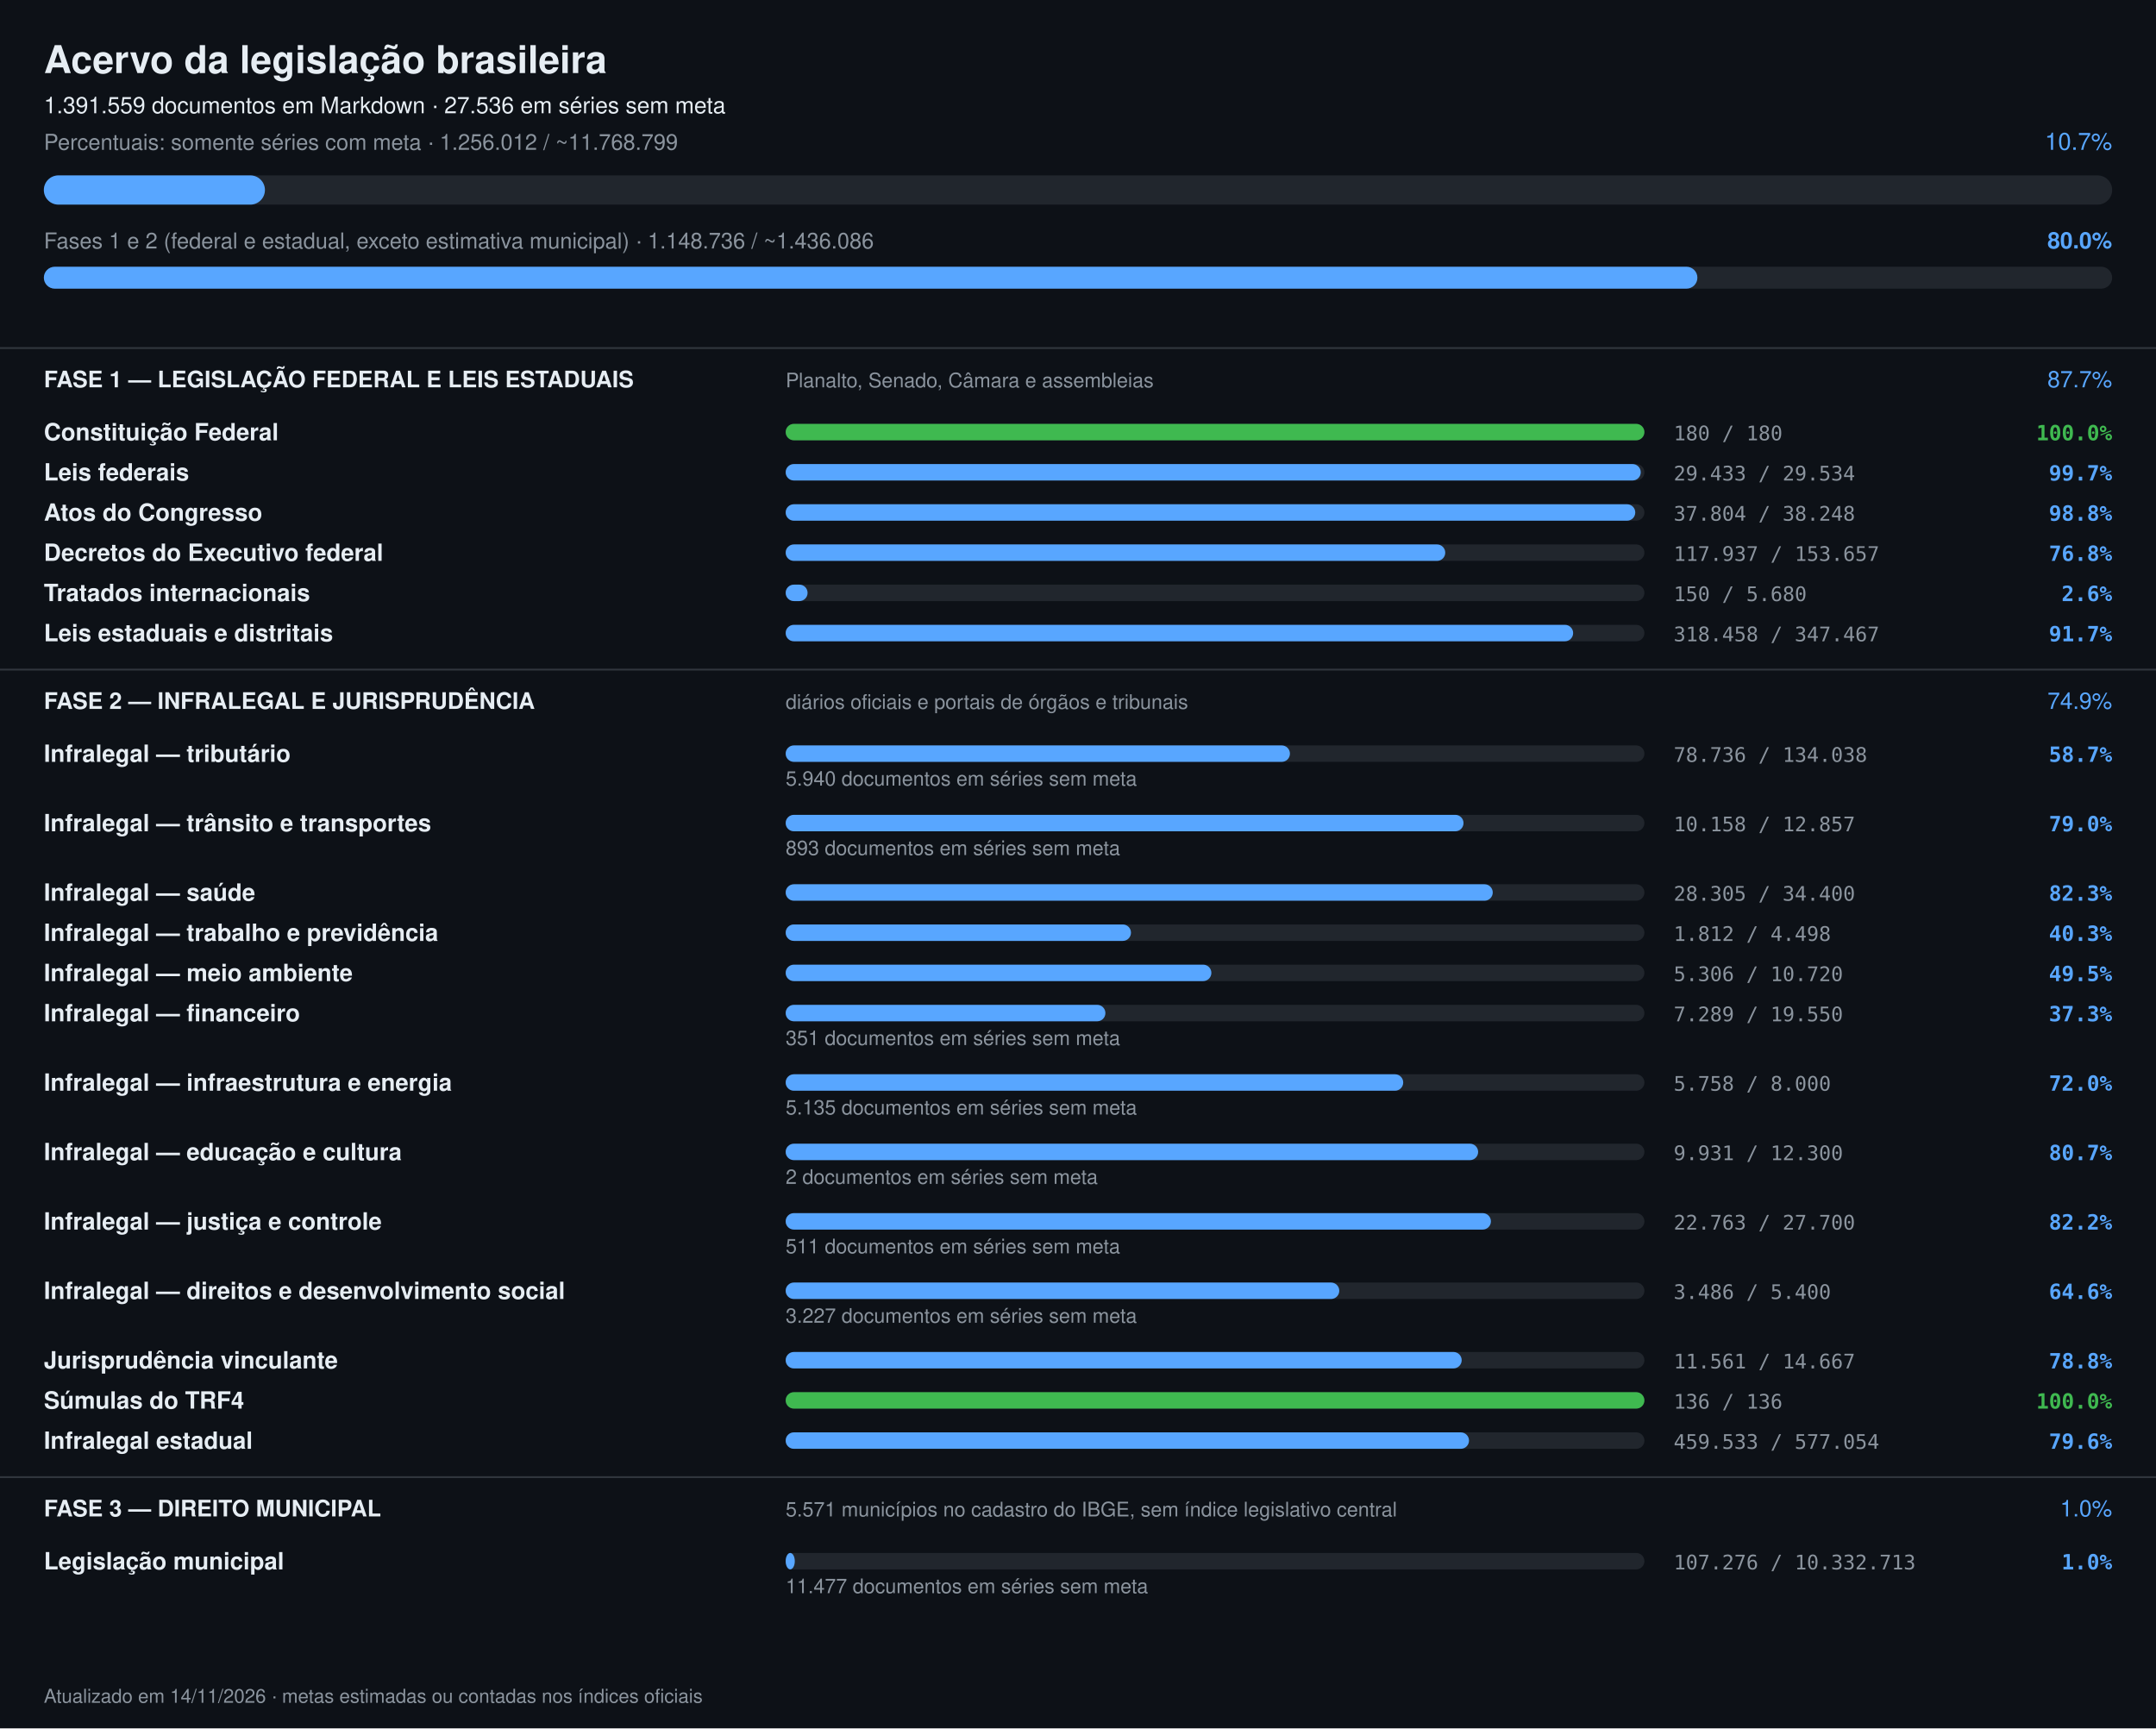
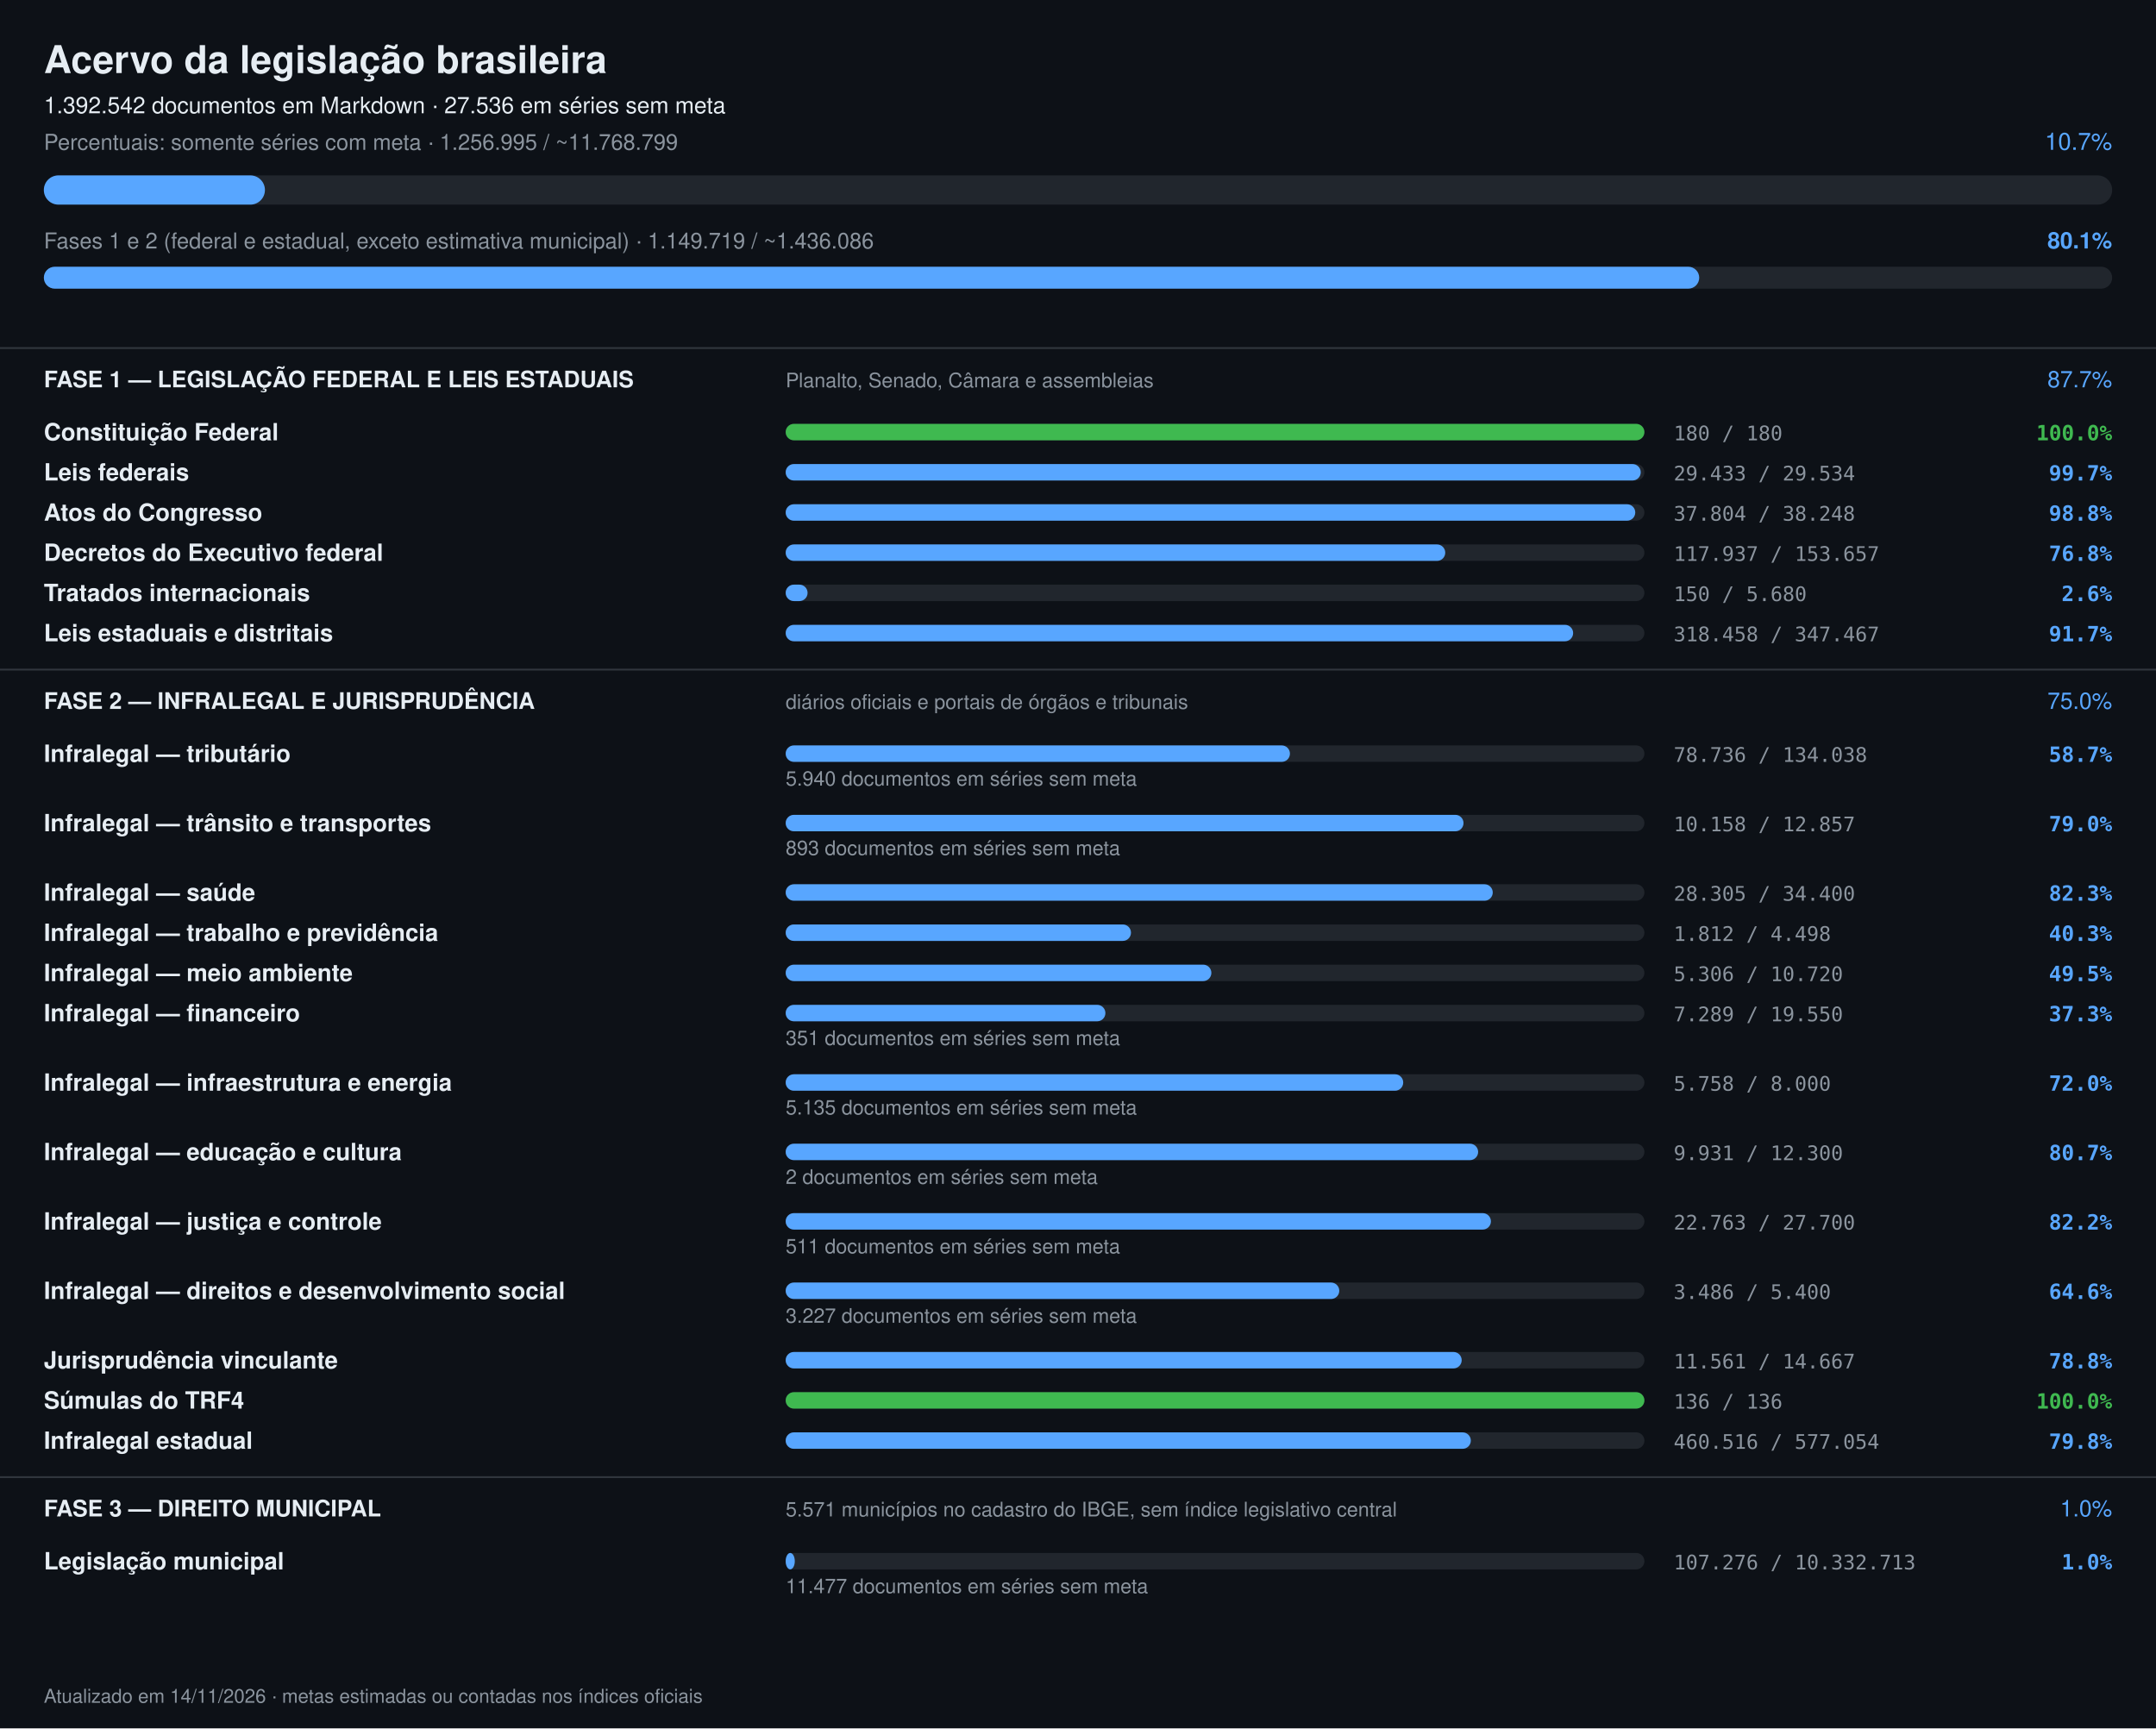
<svg xmlns="http://www.w3.org/2000/svg" width="1180" height="946" viewBox="0 0 1180 946" font-family="-apple-system,Segoe UI,Helvetica,Arial,sans-serif">
  <rect width="1180" height="946" fill="#0d1117" />
  <text x="24" y="40" font-size="21" font-weight="700" fill="#e6edf3">Acervo da legislação brasileira</text>
-   <text x="24" y="62" font-size="12.5" fill="#e6edf3">1.391.559 documentos em Markdown · 27.536 em séries sem meta</text>
-   <text x="24" y="82" font-size="12" fill="#8b949e">Percentuais: somente séries com meta · 1.256.012 / ~11.768.799</text>
+   <text x="24" y="62" font-size="12.5" fill="#e6edf3">1.392.542 documentos em Markdown · 27.536 em séries sem meta</text>
+   <text x="24" y="82" font-size="12" fill="#8b949e">Percentuais: somente séries com meta · 1.256.995 / ~11.768.799</text>
  <text x="1156" y="82" font-size="13" text-anchor="end" fill="#58a6ff">10.7%</text>
  <rect x="24" y="96" width="1132" height="16" rx="8" fill="#21262d" />
  <rect x="24" y="96" width="121" height="16" rx="8" fill="#58a6ff" />
-   <text x="24" y="136" font-size="12" fill="#8b949e">Fases 1 e 2 (federal e estadual, exceto estimativa municipal) · 1.148.736 / ~1.436.086</text>
-   <text x="1156" y="136" font-size="12.5" font-weight="600" text-anchor="end" fill="#58a6ff">80.0%</text>
+   <text x="24" y="136" font-size="12" fill="#8b949e">Fases 1 e 2 (federal e estadual, exceto estimativa municipal) · 1.149.719 / ~1.436.086</text>
+   <text x="1156" y="136" font-size="12.5" font-weight="600" text-anchor="end" fill="#58a6ff">80.1%</text>
  <rect x="24" y="146" width="1132" height="12" rx="6" fill="#21262d" />
-   <rect x="24" y="146" width="905" height="12" rx="6" fill="#58a6ff" />
+   <rect x="24" y="146" width="906" height="12" rx="6" fill="#58a6ff" />
  <rect x="0" y="190" width="1180" height="1" fill="#30363d" />
  <text x="24" y="212" font-size="12.5" font-weight="700" fill="#e6edf3">FASE 1 — LEGISLAÇÃO FEDERAL E LEIS ESTADUAIS</text>
  <text x="430" y="212" font-size="11" fill="#8b949e">Planalto, Senado, Câmara e assembleias</text>
  <text x="1156" y="212" font-size="12.5" text-anchor="end" fill="#58a6ff">87.7%</text>
  <text x="24" y="241" font-size="13" font-weight="600" fill="#e6edf3">Constituição Federal</text>
  <rect x="430" y="232" width="470" height="9" rx="4.5" fill="#21262d" />
  <rect x="430" y="232" width="470" height="9" rx="4.5" fill="#3fb950" />
  <text x="916" y="241" font-size="11" fill="#8b949e" font-family="ui-monospace,monospace">180 / 180</text>
  <text x="1156" y="241" font-size="11.5" text-anchor="end" font-weight="600" fill="#3fb950" font-family="ui-monospace,monospace">100.0%</text>
  <text x="24" y="263" font-size="13" font-weight="600" fill="#e6edf3">Leis federais</text>
  <rect x="430" y="254" width="470" height="9" rx="4.5" fill="#21262d" />
  <rect x="430" y="254" width="468" height="9" rx="4.5" fill="#58a6ff" />
  <text x="916" y="263" font-size="11" fill="#8b949e" font-family="ui-monospace,monospace">29.433 / 29.534</text>
  <text x="1156" y="263" font-size="11.5" text-anchor="end" font-weight="600" fill="#58a6ff" font-family="ui-monospace,monospace">99.7%</text>
  <text x="24" y="285" font-size="13" font-weight="600" fill="#e6edf3">Atos do Congresso</text>
  <rect x="430" y="276" width="470" height="9" rx="4.5" fill="#21262d" />
  <rect x="430" y="276" width="465" height="9" rx="4.5" fill="#58a6ff" />
  <text x="916" y="285" font-size="11" fill="#8b949e" font-family="ui-monospace,monospace">37.804 / 38.248</text>
  <text x="1156" y="285" font-size="11.5" text-anchor="end" font-weight="600" fill="#58a6ff" font-family="ui-monospace,monospace">98.8%</text>
  <text x="24" y="307" font-size="13" font-weight="600" fill="#e6edf3">Decretos do Executivo federal</text>
  <rect x="430" y="298" width="470" height="9" rx="4.5" fill="#21262d" />
  <rect x="430" y="298" width="361" height="9" rx="4.5" fill="#58a6ff" />
  <text x="916" y="307" font-size="11" fill="#8b949e" font-family="ui-monospace,monospace">117.937 / 153.657</text>
  <text x="1156" y="307" font-size="11.5" text-anchor="end" font-weight="600" fill="#58a6ff" font-family="ui-monospace,monospace">76.8%</text>
  <text x="24" y="329" font-size="13" font-weight="600" fill="#e6edf3">Tratados internacionais</text>
  <rect x="430" y="320" width="470" height="9" rx="4.5" fill="#21262d" />
  <rect x="430" y="320" width="12" height="9" rx="4.5" fill="#58a6ff" />
  <text x="916" y="329" font-size="11" fill="#8b949e" font-family="ui-monospace,monospace">150 / 5.680</text>
  <text x="1156" y="329" font-size="11.5" text-anchor="end" font-weight="600" fill="#58a6ff" font-family="ui-monospace,monospace">2.6%</text>
  <text x="24" y="351" font-size="13" font-weight="600" fill="#e6edf3">Leis estaduais e distritais</text>
  <rect x="430" y="342" width="470" height="9" rx="4.5" fill="#21262d" />
  <rect x="430" y="342" width="431" height="9" rx="4.5" fill="#58a6ff" />
  <text x="916" y="351" font-size="11" fill="#8b949e" font-family="ui-monospace,monospace">318.458 / 347.467</text>
  <text x="1156" y="351" font-size="11.5" text-anchor="end" font-weight="600" fill="#58a6ff" font-family="ui-monospace,monospace">91.7%</text>
  <rect x="0" y="366" width="1180" height="1" fill="#30363d" />
  <text x="24" y="388" font-size="12.5" font-weight="700" fill="#e6edf3">FASE 2 — INFRALEGAL E JURISPRUDÊNCIA</text>
  <text x="430" y="388" font-size="11" fill="#8b949e">diários oficiais e portais de órgãos e tribunais</text>
-   <text x="1156" y="388" font-size="12.5" text-anchor="end" fill="#58a6ff">74.9%</text>
+   <text x="1156" y="388" font-size="12.5" text-anchor="end" fill="#58a6ff">75.0%</text>
  <text x="24" y="417" font-size="13" font-weight="600" fill="#e6edf3">Infralegal — tributário</text>
  <rect x="430" y="408" width="470" height="9" rx="4.5" fill="#21262d" />
  <rect x="430" y="408" width="276" height="9" rx="4.5" fill="#58a6ff" />
  <text x="916" y="417" font-size="11" fill="#8b949e" font-family="ui-monospace,monospace">78.736 / 134.038</text>
  <text x="1156" y="417" font-size="11.5" text-anchor="end" font-weight="600" fill="#58a6ff" font-family="ui-monospace,monospace">58.7%</text>
  <text x="430" y="430" font-size="11" fill="#8b949e">5.940 documentos em séries sem meta</text>
  <text x="24" y="455" font-size="13" font-weight="600" fill="#e6edf3">Infralegal — trânsito e transportes</text>
  <rect x="430" y="446" width="470" height="9" rx="4.5" fill="#21262d" />
  <rect x="430" y="446" width="371" height="9" rx="4.5" fill="#58a6ff" />
  <text x="916" y="455" font-size="11" fill="#8b949e" font-family="ui-monospace,monospace">10.158 / 12.857</text>
  <text x="1156" y="455" font-size="11.5" text-anchor="end" font-weight="600" fill="#58a6ff" font-family="ui-monospace,monospace">79.0%</text>
  <text x="430" y="468" font-size="11" fill="#8b949e">893 documentos em séries sem meta</text>
  <text x="24" y="493" font-size="13" font-weight="600" fill="#e6edf3">Infralegal — saúde</text>
  <rect x="430" y="484" width="470" height="9" rx="4.5" fill="#21262d" />
  <rect x="430" y="484" width="387" height="9" rx="4.5" fill="#58a6ff" />
  <text x="916" y="493" font-size="11" fill="#8b949e" font-family="ui-monospace,monospace">28.305 / 34.400</text>
  <text x="1156" y="493" font-size="11.5" text-anchor="end" font-weight="600" fill="#58a6ff" font-family="ui-monospace,monospace">82.3%</text>
  <text x="24" y="515" font-size="13" font-weight="600" fill="#e6edf3">Infralegal — trabalho e previdência</text>
  <rect x="430" y="506" width="470" height="9" rx="4.5" fill="#21262d" />
  <rect x="430" y="506" width="189" height="9" rx="4.5" fill="#58a6ff" />
  <text x="916" y="515" font-size="11" fill="#8b949e" font-family="ui-monospace,monospace">1.812 / 4.498</text>
  <text x="1156" y="515" font-size="11.5" text-anchor="end" font-weight="600" fill="#58a6ff" font-family="ui-monospace,monospace">40.3%</text>
  <text x="24" y="537" font-size="13" font-weight="600" fill="#e6edf3">Infralegal — meio ambiente</text>
  <rect x="430" y="528" width="470" height="9" rx="4.5" fill="#21262d" />
  <rect x="430" y="528" width="233" height="9" rx="4.5" fill="#58a6ff" />
  <text x="916" y="537" font-size="11" fill="#8b949e" font-family="ui-monospace,monospace">5.306 / 10.720</text>
  <text x="1156" y="537" font-size="11.5" text-anchor="end" font-weight="600" fill="#58a6ff" font-family="ui-monospace,monospace">49.5%</text>
  <text x="24" y="559" font-size="13" font-weight="600" fill="#e6edf3">Infralegal — financeiro</text>
  <rect x="430" y="550" width="470" height="9" rx="4.5" fill="#21262d" />
  <rect x="430" y="550" width="175" height="9" rx="4.5" fill="#58a6ff" />
  <text x="916" y="559" font-size="11" fill="#8b949e" font-family="ui-monospace,monospace">7.289 / 19.550</text>
  <text x="1156" y="559" font-size="11.5" text-anchor="end" font-weight="600" fill="#58a6ff" font-family="ui-monospace,monospace">37.3%</text>
  <text x="430" y="572" font-size="11" fill="#8b949e">351 documentos em séries sem meta</text>
  <text x="24" y="597" font-size="13" font-weight="600" fill="#e6edf3">Infralegal — infraestrutura e energia</text>
  <rect x="430" y="588" width="470" height="9" rx="4.5" fill="#21262d" />
  <rect x="430" y="588" width="338" height="9" rx="4.5" fill="#58a6ff" />
  <text x="916" y="597" font-size="11" fill="#8b949e" font-family="ui-monospace,monospace">5.758 / 8.000</text>
  <text x="1156" y="597" font-size="11.5" text-anchor="end" font-weight="600" fill="#58a6ff" font-family="ui-monospace,monospace">72.0%</text>
  <text x="430" y="610" font-size="11" fill="#8b949e">5.135 documentos em séries sem meta</text>
  <text x="24" y="635" font-size="13" font-weight="600" fill="#e6edf3">Infralegal — educação e cultura</text>
  <rect x="430" y="626" width="470" height="9" rx="4.5" fill="#21262d" />
  <rect x="430" y="626" width="379" height="9" rx="4.5" fill="#58a6ff" />
  <text x="916" y="635" font-size="11" fill="#8b949e" font-family="ui-monospace,monospace">9.931 / 12.300</text>
  <text x="1156" y="635" font-size="11.5" text-anchor="end" font-weight="600" fill="#58a6ff" font-family="ui-monospace,monospace">80.7%</text>
  <text x="430" y="648" font-size="11" fill="#8b949e">2 documentos em séries sem meta</text>
  <text x="24" y="673" font-size="13" font-weight="600" fill="#e6edf3">Infralegal — justiça e controle</text>
  <rect x="430" y="664" width="470" height="9" rx="4.5" fill="#21262d" />
  <rect x="430" y="664" width="386" height="9" rx="4.5" fill="#58a6ff" />
  <text x="916" y="673" font-size="11" fill="#8b949e" font-family="ui-monospace,monospace">22.763 / 27.700</text>
  <text x="1156" y="673" font-size="11.5" text-anchor="end" font-weight="600" fill="#58a6ff" font-family="ui-monospace,monospace">82.2%</text>
  <text x="430" y="686" font-size="11" fill="#8b949e">511 documentos em séries sem meta</text>
  <text x="24" y="711" font-size="13" font-weight="600" fill="#e6edf3">Infralegal — direitos e desenvolvimento social</text>
  <rect x="430" y="702" width="470" height="9" rx="4.5" fill="#21262d" />
  <rect x="430" y="702" width="303" height="9" rx="4.5" fill="#58a6ff" />
  <text x="916" y="711" font-size="11" fill="#8b949e" font-family="ui-monospace,monospace">3.486 / 5.400</text>
  <text x="1156" y="711" font-size="11.5" text-anchor="end" font-weight="600" fill="#58a6ff" font-family="ui-monospace,monospace">64.6%</text>
  <text x="430" y="724" font-size="11" fill="#8b949e">3.227 documentos em séries sem meta</text>
  <text x="24" y="749" font-size="13" font-weight="600" fill="#e6edf3">Jurisprudência vinculante</text>
  <rect x="430" y="740" width="470" height="9" rx="4.5" fill="#21262d" />
  <rect x="430" y="740" width="370" height="9" rx="4.5" fill="#58a6ff" />
  <text x="916" y="749" font-size="11" fill="#8b949e" font-family="ui-monospace,monospace">11.561 / 14.667</text>
  <text x="1156" y="749" font-size="11.5" text-anchor="end" font-weight="600" fill="#58a6ff" font-family="ui-monospace,monospace">78.8%</text>
  <text x="24" y="771" font-size="13" font-weight="600" fill="#e6edf3">Súmulas do TRF4</text>
  <rect x="430" y="762" width="470" height="9" rx="4.5" fill="#21262d" />
  <rect x="430" y="762" width="470" height="9" rx="4.5" fill="#3fb950" />
  <text x="916" y="771" font-size="11" fill="#8b949e" font-family="ui-monospace,monospace">136 / 136</text>
  <text x="1156" y="771" font-size="11.5" text-anchor="end" font-weight="600" fill="#3fb950" font-family="ui-monospace,monospace">100.0%</text>
  <text x="24" y="793" font-size="13" font-weight="600" fill="#e6edf3">Infralegal estadual</text>
  <rect x="430" y="784" width="470" height="9" rx="4.5" fill="#21262d" />
-   <rect x="430" y="784" width="374" height="9" rx="4.5" fill="#58a6ff" />
-   <text x="916" y="793" font-size="11" fill="#8b949e" font-family="ui-monospace,monospace">459.533 / 577.054</text>
-   <text x="1156" y="793" font-size="11.5" text-anchor="end" font-weight="600" fill="#58a6ff" font-family="ui-monospace,monospace">79.6%</text>
+   <rect x="430" y="784" width="375" height="9" rx="4.5" fill="#58a6ff" />
+   <text x="916" y="793" font-size="11" fill="#8b949e" font-family="ui-monospace,monospace">460.516 / 577.054</text>
+   <text x="1156" y="793" font-size="11.5" text-anchor="end" font-weight="600" fill="#58a6ff" font-family="ui-monospace,monospace">79.8%</text>
  <rect x="0" y="808" width="1180" height="1" fill="#30363d" />
  <text x="24" y="830" font-size="12.5" font-weight="700" fill="#e6edf3">FASE 3 — DIREITO MUNICIPAL</text>
  <text x="430" y="830" font-size="11" fill="#8b949e">5.571 municípios no cadastro do IBGE, sem índice legislativo central</text>
  <text x="1156" y="830" font-size="12.5" text-anchor="end" fill="#58a6ff">1.0%</text>
  <text x="24" y="859" font-size="13" font-weight="600" fill="#e6edf3">Legislação municipal</text>
  <rect x="430" y="850" width="470" height="9" rx="4.5" fill="#21262d" />
  <rect x="430" y="850" width="5" height="9" rx="4.5" fill="#58a6ff" />
  <text x="916" y="859" font-size="11" fill="#8b949e" font-family="ui-monospace,monospace">107.276 / 10.332.713</text>
  <text x="1156" y="859" font-size="11.5" text-anchor="end" font-weight="600" fill="#58a6ff" font-family="ui-monospace,monospace">1.0%</text>
  <text x="430" y="872" font-size="11" fill="#8b949e">11.477 documentos em séries sem meta</text>
  <text x="24" y="932" font-size="10.5" fill="#8b949e">Atualizado em 14/11/2026 · metas estimadas ou contadas nos índices oficiais</text>
</svg>
